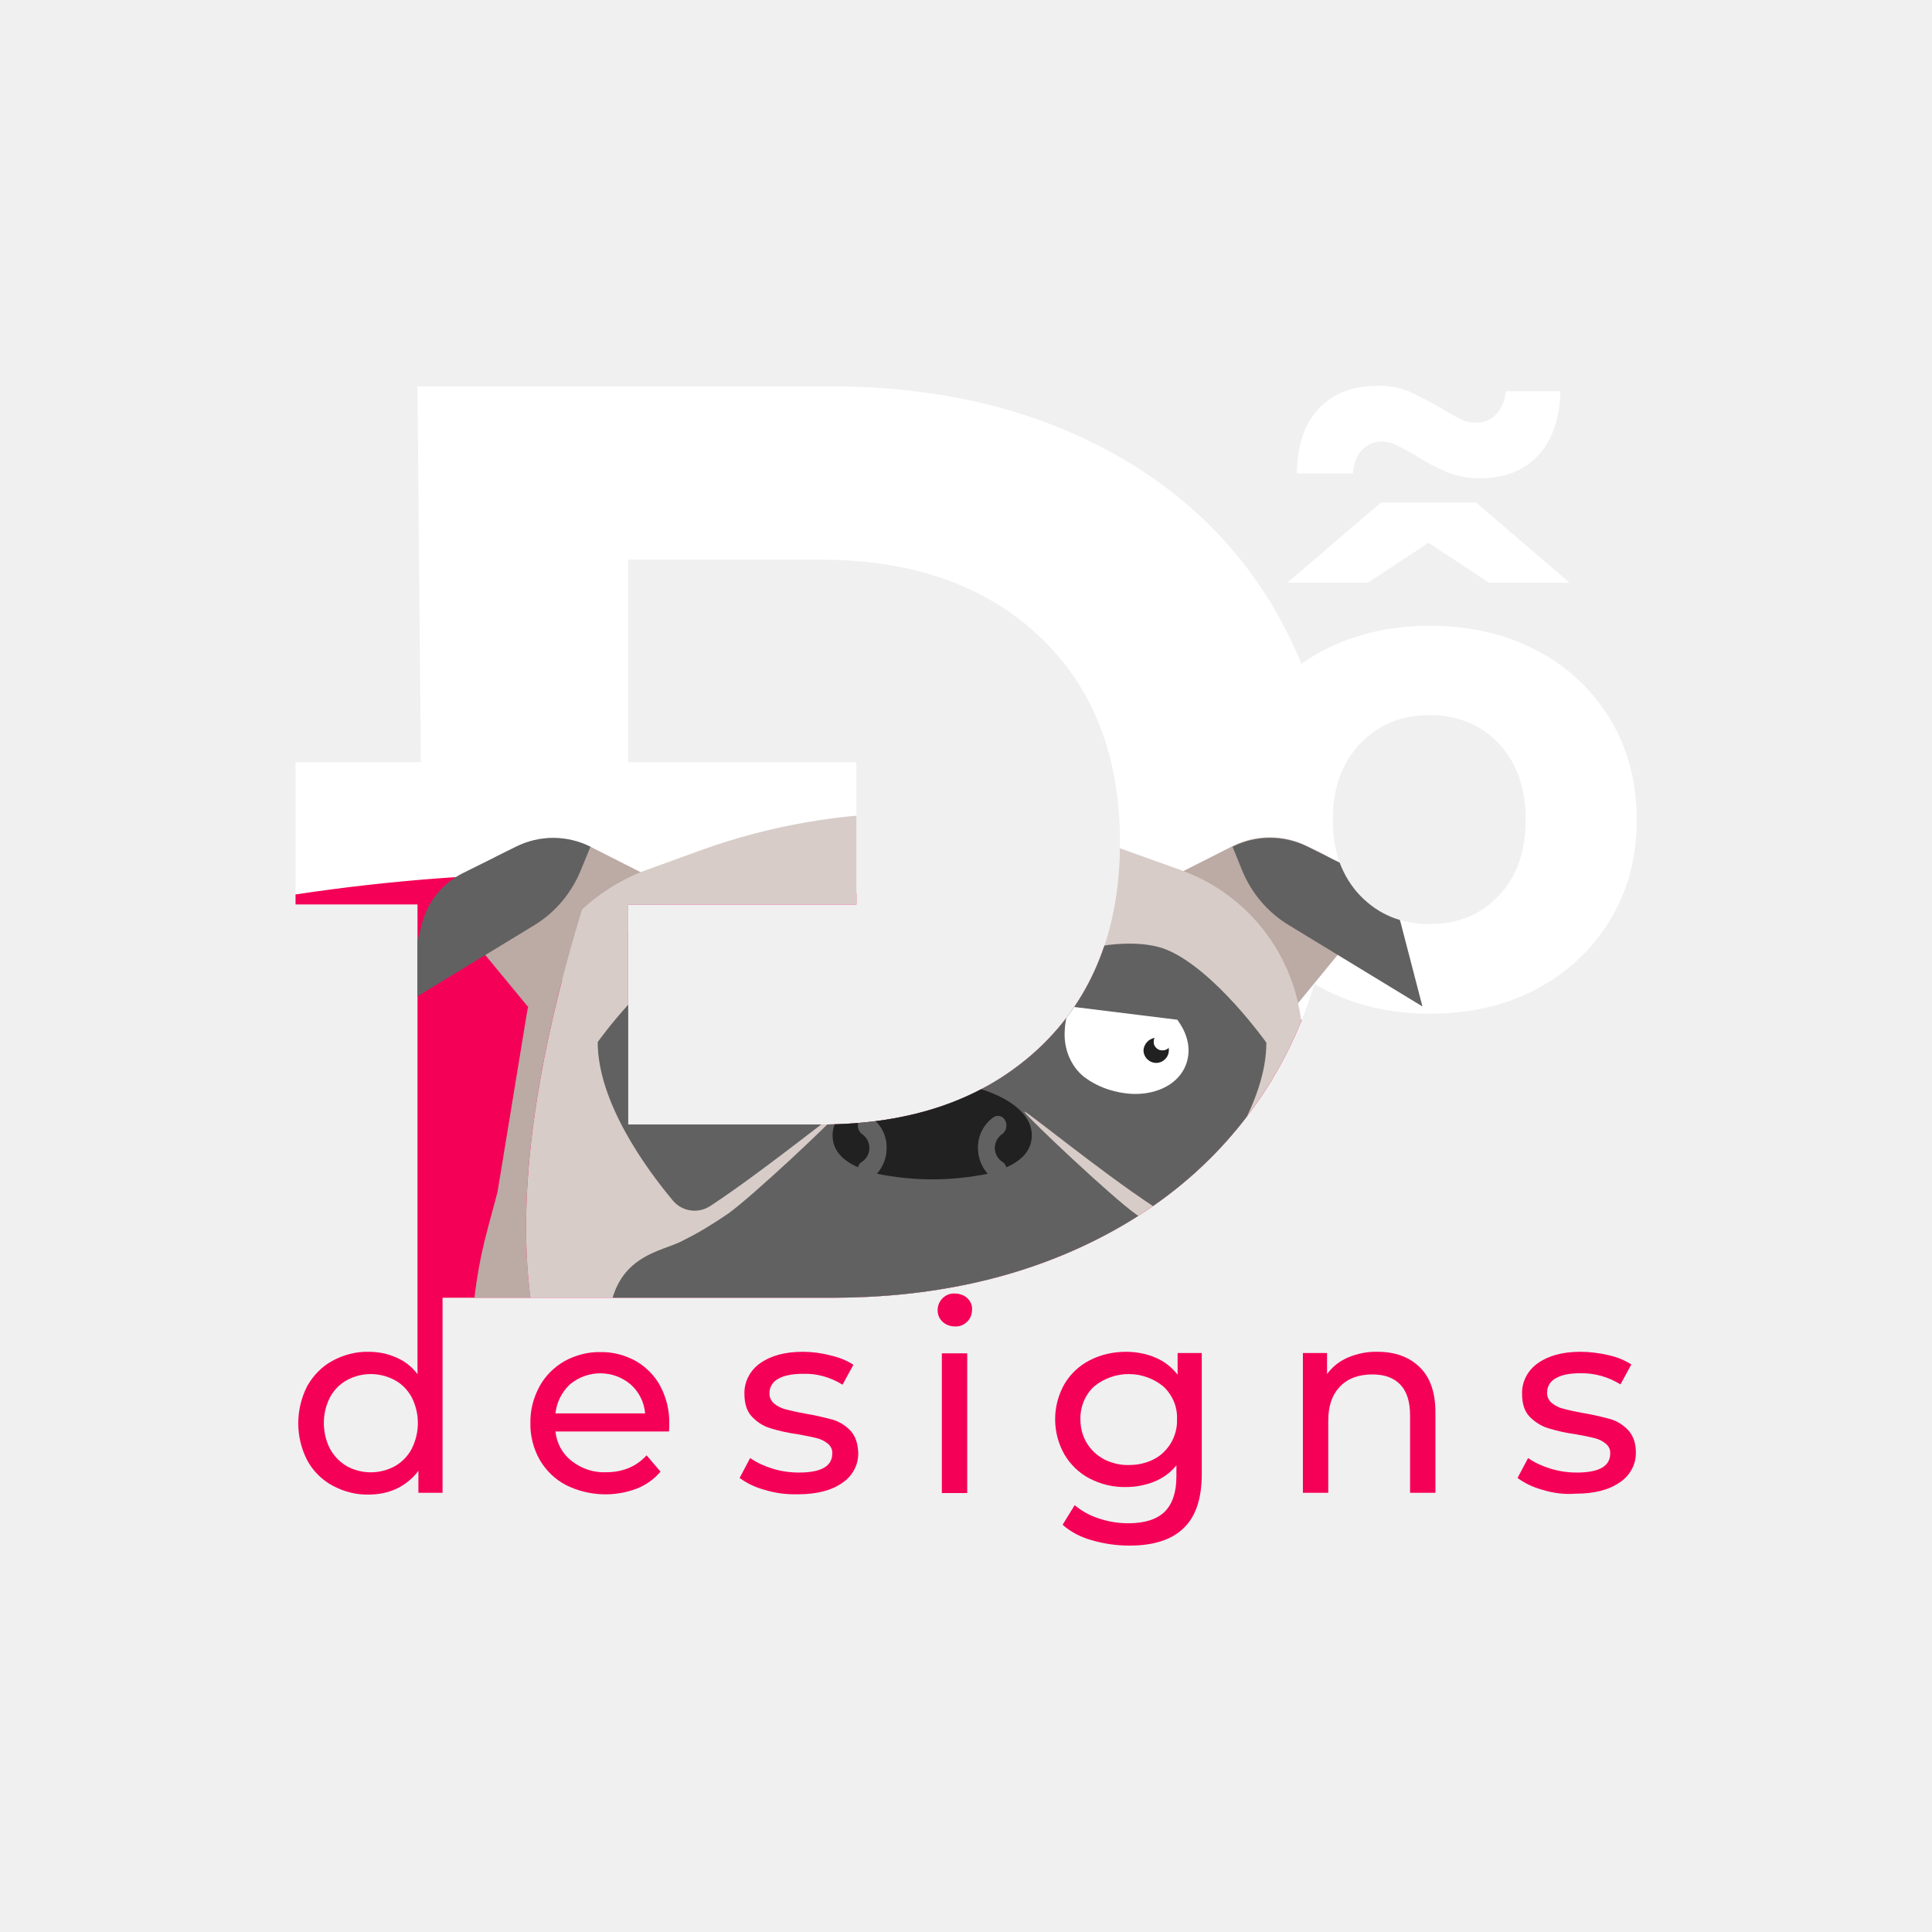
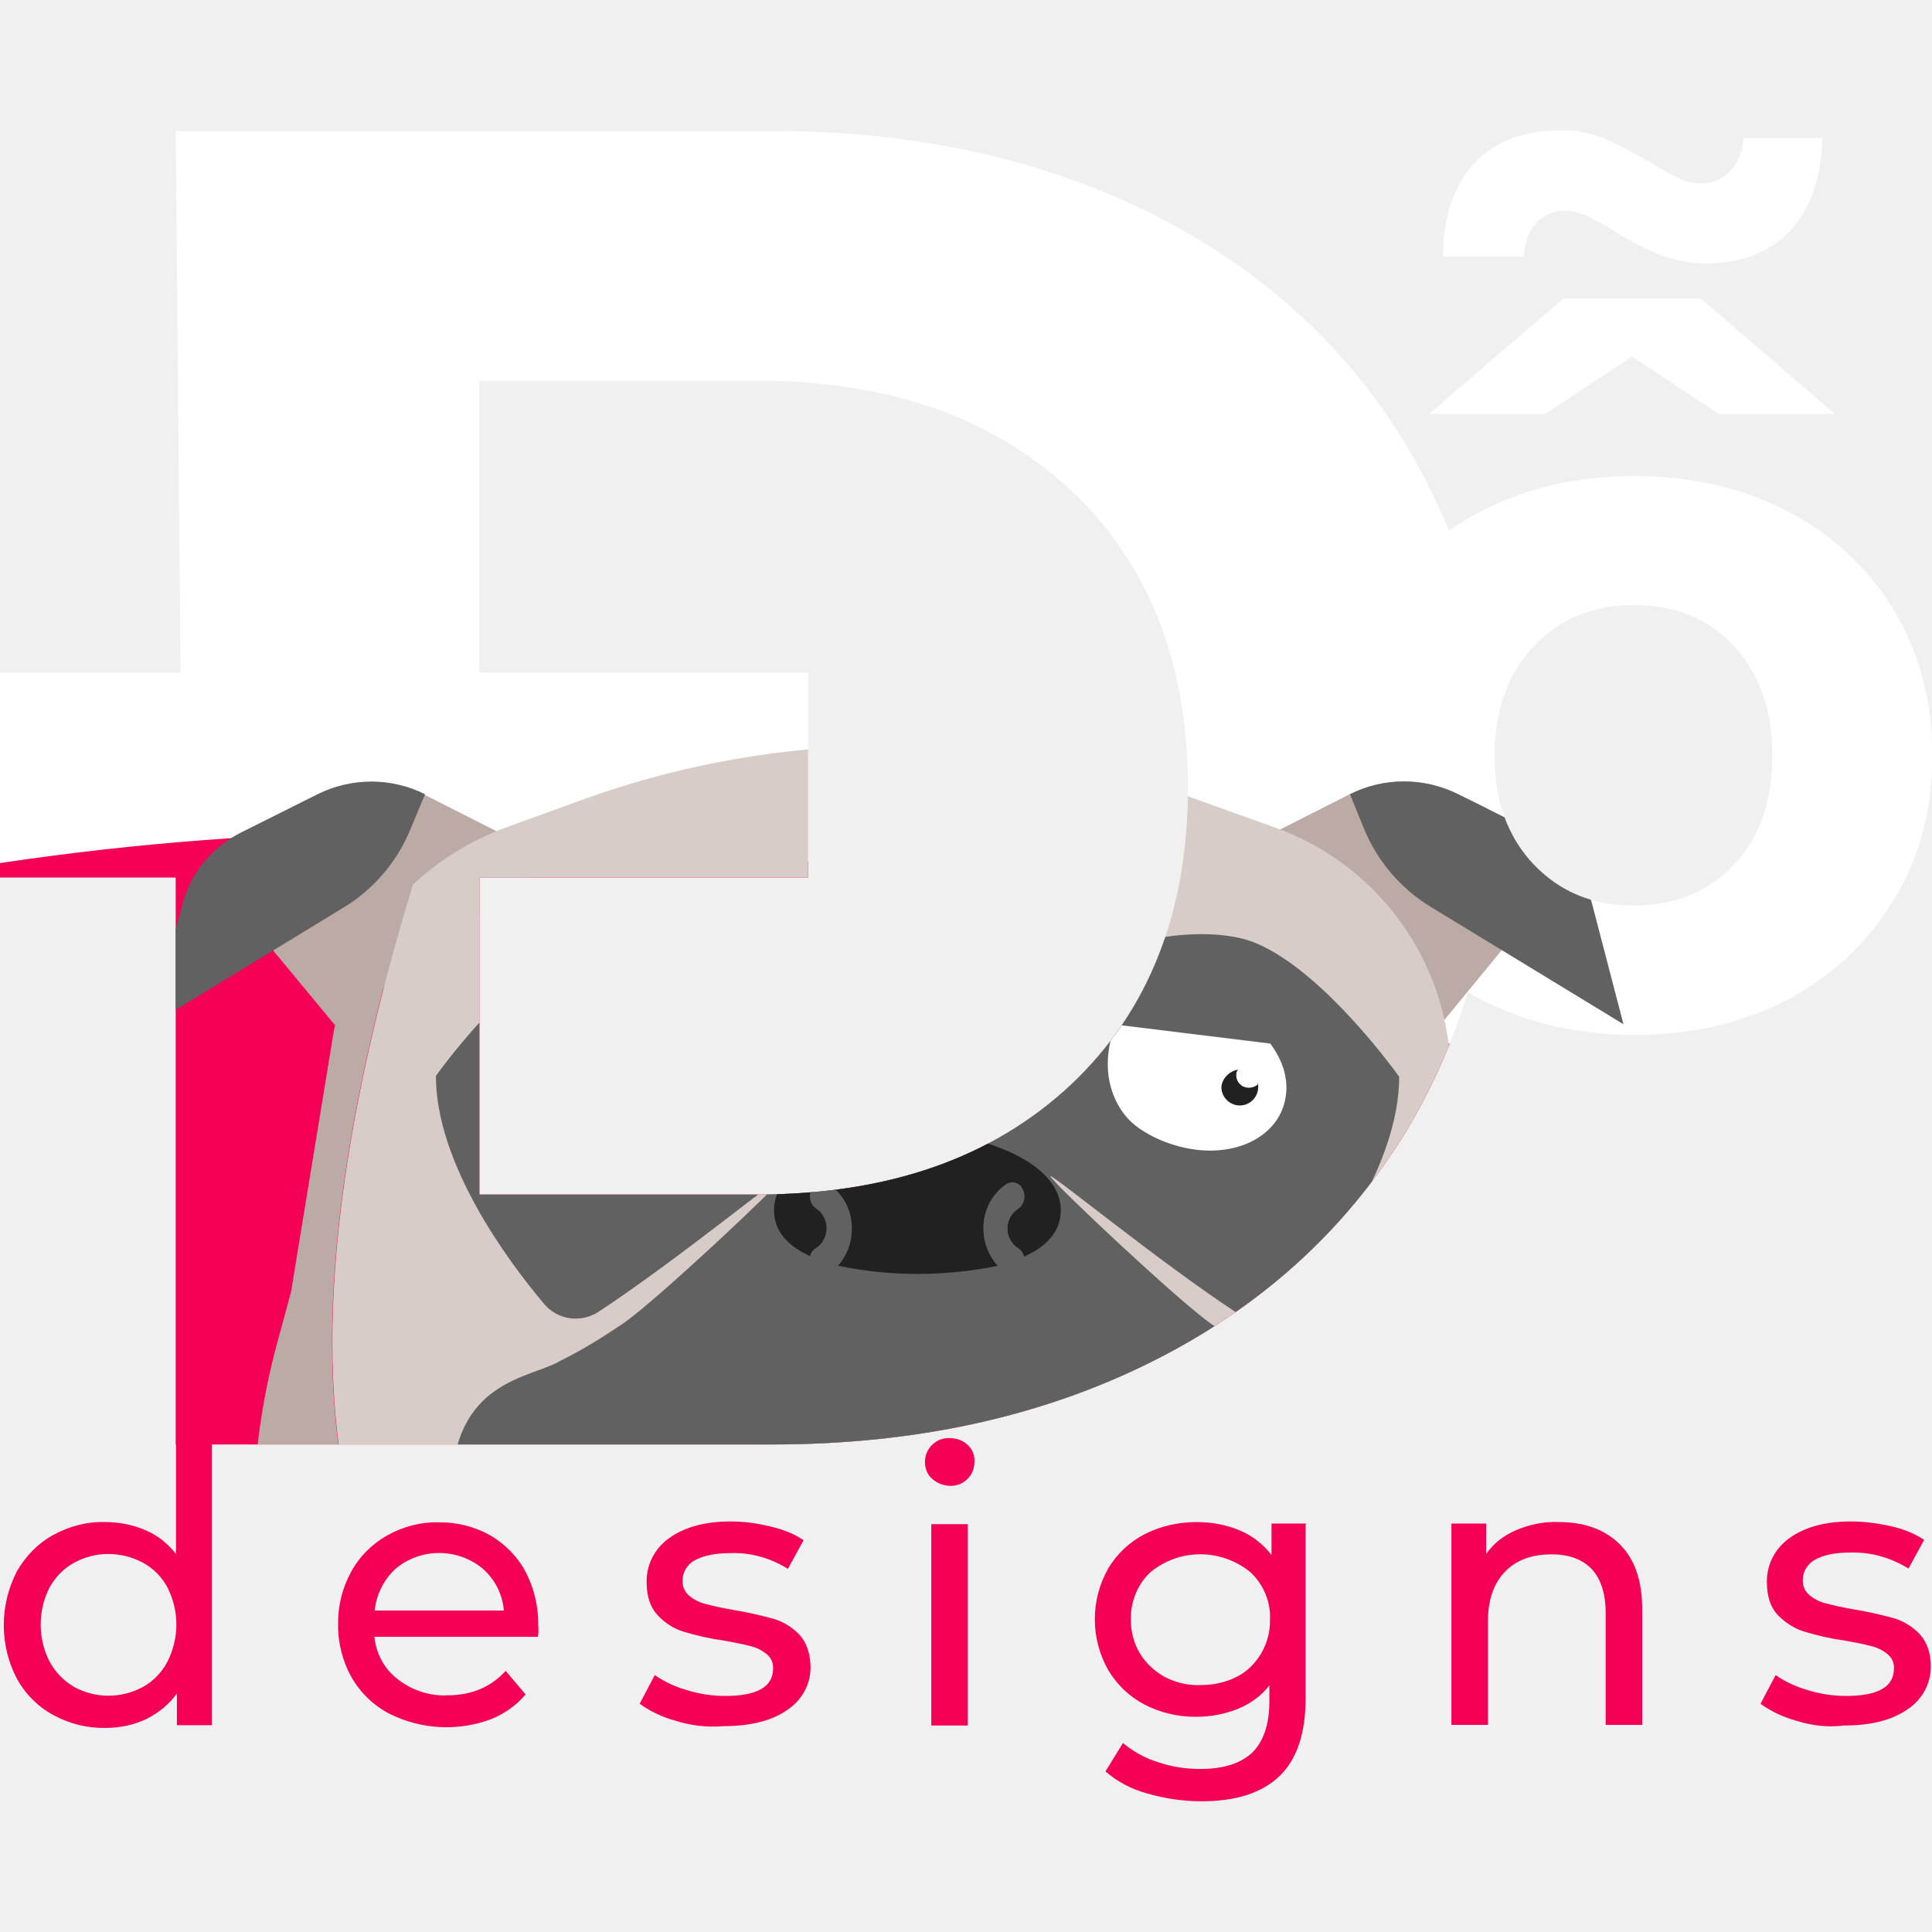
<svg xmlns="http://www.w3.org/2000/svg" xmlns:xlink="http://www.w3.org/1999/xlink" version="1.1" id="Layer_1" x="0px" y="0px" viewBox="0 0 640 640" style="enable-background:new 0 0 640 640;" xml:space="preserve">
  <style type="text/css">
- 	.st0{fill:none;}
- 	.st1{fill:#F50057;}
- 	.st2{clip-path:url(#SVGID_2_);}
- 	.st3{fill:#FFFFFF;}
- 	.st4{fill:#D7CCC8;}
- 	.st5{fill:#BCAAA4;}
- 	.st6{fill:#616161;}
- 	.st7{fill:#EEEEEE;}
- 	.st8{fill:#FAFAFA;}
- 	.st9{fill:#212121;}
- 	.st10{fill:none;stroke:#212121;stroke-width:3;stroke-linecap:round;stroke-linejoin:round;}
- 	.st11{fill:#304FFE;}
+ 	.st0{fill:#F50057;}
+ 	.st1{clip-path:url(#SVGID_2_);}
+ 	.st2{fill:#FFFFFF;}
+ 	.st3{fill:#D7CCC8;}
+ 	.st4{fill:#BCAAA4;}
+ 	.st5{fill:#616161;}
+ 	.st6{fill:#EEEEEE;}
+ 	.st7{fill:#FAFAFA;}
+ 	.st8{fill:#212121;}
+ 	.st9{fill:none;stroke:#212121;stroke-width:3;stroke-linecap:round;stroke-linejoin:round;}
+ 	.st10{fill:#304FFE;}
</style>
  <g>
    <g id="Layer_1-2">
-       <rect class="st0" width="640" height="640" />
      <g>
-         <path class="st1" d="M146.6,429.7v64.8h-8v-7.3c-1.8,2.5-4.3,4.5-7.1,5.9c-3,1.4-6.2,2-9.4,2c-4.2,0.1-8.3-1-12-3     c-3.5-1.9-6.4-4.8-8.3-8.3c-4-7.7-4-16.9,0-24.7c2-3.5,4.8-6.4,8.3-8.3c3.7-2,7.8-3.1,12-3c3.2,0,6.3,0.6,9.2,1.9     c2.8,1.2,5.2,3.1,7,5.5v-25.5H146.6z M130.8,485.7c2.4-1.4,4.3-3.3,5.6-5.8c2.7-5.4,2.7-11.6,0-17c-1.3-2.4-3.2-4.4-5.6-5.7     c-5-2.7-11-2.7-15.9,0c-2.4,1.3-4.3,3.3-5.6,5.7c-2.7,5.3-2.7,11.7,0,17c1.3,2.4,3.2,4.4,5.6,5.8     C119.8,488.4,125.8,488.4,130.8,485.7z" />
-         <path class="st1" d="M221.6,474.2H184c0.4,3.9,2.3,7.4,5.4,9.8c3.2,2.5,7.3,3.9,11.4,3.7c5.5,0,10-1.9,13.4-5.6l4.6,5.4     c-2.1,2.5-4.8,4.4-7.8,5.6c-7.6,2.9-16.1,2.5-23.4-1.1c-3.7-1.9-6.7-4.8-8.8-8.4c-2.1-3.7-3.2-8-3.1-12.2c-0.1-4.2,1-8.4,3-12.1     c1.9-3.5,4.8-6.4,8.3-8.4c3.6-2,7.8-3.1,11.9-3c4.1-0.1,8.2,1,11.8,3c3.4,2,6.3,4.9,8.1,8.4c2,3.8,3,8.1,2.9,12.4     C221.7,472.5,221.7,473.4,221.6,474.2z M188.8,458.6c-2.7,2.5-4.4,5.9-4.8,9.6h29.7c-0.3-3.7-2-7.1-4.8-9.6     C203.1,453.7,194.6,453.7,188.8,458.6L188.8,458.6z" />
-         <path class="st1" d="M253.2,493.5c-3-0.8-5.7-2.1-8.2-3.9l3.5-6.6c2.3,1.6,4.8,2.7,7.4,3.5c2.9,0.9,5.8,1.3,8.8,1.3     c7.3,0,11-2.1,11-6.3c0.1-1.3-0.5-2.5-1.5-3.3c-1.1-0.9-2.4-1.5-3.7-1.8c-1.5-0.4-3.6-0.8-6.3-1.3c-3.1-0.4-6.1-1.1-9.1-2     c-2.3-0.7-4.4-2.1-6-3.8c-1.7-1.8-2.5-4.3-2.5-7.6c-0.1-4,1.9-7.8,5.2-10.1c3.5-2.5,8.2-3.8,14.1-3.8c3.1,0,6.2,0.4,9.2,1.2     c2.7,0.6,5.3,1.6,7.6,3.1l-3.6,6.6c-4-2.5-8.6-3.8-13.3-3.6c-3.5,0-6.3,0.6-8.1,1.7c-1.7,0.9-2.8,2.7-2.8,4.6     c-0.1,1.4,0.5,2.7,1.6,3.6c1.1,0.9,2.5,1.6,3.9,1.9c1.5,0.4,3.7,0.9,6.5,1.4c3,0.5,6,1.2,9,2c2.3,0.7,4.3,2,5.9,3.7     c1.6,1.8,2.4,4.2,2.5,7.3c0.1,4-2,7.8-5.4,10c-3.6,2.5-8.5,3.7-14.6,3.7C260.4,495.1,256.7,494.6,253.2,493.5z" />
-         <path class="st1" d="M312.2,437.8c-1.1-1-1.6-2.4-1.6-3.8c0-1.5,0.6-2.9,1.6-3.9c1.1-1.1,2.5-1.7,4.1-1.6c1.5,0,3,0.5,4.1,1.5     s1.7,2.4,1.6,3.8c0,1.5-0.5,3-1.6,4c-1.1,1.1-2.5,1.7-4.1,1.6C314.7,439.4,313.2,438.8,312.2,437.8z M312,448.3h8.4v46.3H312     V448.3z" />
-         <path class="st1" d="M398.1,448.3v40c0,8.1-2,14.1-6,17.9c-4,3.9-10,5.8-18,5.8c-4.2,0-8.4-0.6-12.5-1.8c-3.6-1-6.9-2.7-9.6-5.1     l4-6.5c2.4,2,5.1,3.5,8,4.4c3.2,1.1,6.5,1.6,9.8,1.6c5.4,0,9.4-1.3,12-3.8c2.6-2.6,3.9-6.5,3.9-11.7v-3.7     c-1.9,2.4-4.4,4.2-7.3,5.4c-3,1.2-6.2,1.8-9.4,1.8c-4.2,0.1-8.3-0.9-12-2.8c-3.5-1.8-6.4-4.6-8.4-8c-4.1-7.2-4.1-16.1,0-23.3     c2-3.4,4.9-6.1,8.4-7.9c3.7-1.9,7.8-2.8,12-2.8c3.3,0,6.7,0.6,9.7,1.9c2.9,1.2,5.5,3.2,7.4,5.7v-7.2h8V448.3z M382.2,483.4     c2.4-1.2,4.3-3.1,5.7-5.4c1.4-2.4,2.1-5.1,2-7.8c0.2-4.1-1.5-8.1-4.5-10.9c-6.7-5.5-16.3-5.5-23,0c-3,2.8-4.6,6.8-4.5,10.9     c0,2.8,0.7,5.5,2.1,7.8s3.3,4.1,5.7,5.4c2.6,1.3,5.4,2,8.3,1.9C376.9,485.3,379.7,484.7,382.2,483.4z" />
-         <path class="st1" d="M470.3,452.9c3.5,3.4,5.2,8.4,5.2,15v26.6h-8.4v-25.7c0-4.5-1.1-7.9-3.2-10.1c-2.2-2.3-5.2-3.4-9.3-3.4     c-4.5,0-8.1,1.3-10.7,4s-3.9,6.4-3.9,11.4v23.8h-8.4v-46.3h8v7c1.7-2.4,4.1-4.3,6.9-5.5c3.1-1.3,6.4-2,9.8-1.9     C462.2,447.8,466.8,449.5,470.3,452.9z" />
-         <path class="st1" d="M510.9,493.5c-3-0.8-5.7-2.1-8.2-3.9l3.5-6.6c2.3,1.6,4.8,2.7,7.4,3.5c2.9,0.9,5.8,1.3,8.8,1.3     c7.3,0,11-2.1,11-6.3c0.1-1.3-0.5-2.5-1.5-3.3c-1.1-0.9-2.4-1.5-3.7-1.8c-1.5-0.4-3.6-0.8-6.3-1.3c-3.1-0.4-6.1-1.1-9.1-2     c-2.3-0.7-4.4-2.1-6.1-3.8c-1.7-1.8-2.5-4.3-2.5-7.6c-0.1-4,1.9-7.8,5.2-10.1c3.5-2.5,8.2-3.8,14.1-3.8c3.1,0,6.2,0.4,9.3,1.1     c2.7,0.6,5.3,1.6,7.6,3.1l-3.6,6.6c-4-2.5-8.6-3.8-13.4-3.7c-3.6,0-6.3,0.6-8.1,1.7c-1.7,0.9-2.8,2.7-2.8,4.6     c-0.1,1.4,0.5,2.7,1.6,3.6s2.5,1.6,3.9,1.9c1.5,0.4,3.7,0.9,6.5,1.4c3,0.5,6,1.2,9,2c2.3,0.7,4.3,2,5.9,3.7     c1.6,1.8,2.5,4.2,2.5,7.3c0.1,4-2,7.8-5.4,10c-3.6,2.5-8.5,3.7-14.6,3.7C518.1,495.1,514.4,494.6,510.9,493.5z" />
+         <path class="st0" d="M70.2,478.1v93.4H58.6v-10.5c-2.6,3.6-6.2,6.5-10.2,8.5c-4.3,2-8.9,2.9-13.5,2.9c-6.1,0.1-12-1.4-17.3-4.3     c-5-2.7-9.2-6.9-12-12c-5.8-11.1-5.8-24.3,0-35.6c2.9-5,6.9-9.2,12-12c5.3-2.9,11.2-4.5,17.3-4.3c4.6,0,9.1,0.9,13.3,2.7     c4,1.7,7.5,4.5,10.1,7.9v-36.7H70.2z M47.4,558.8c3.5-2,6.2-4.8,8.1-8.4c3.9-7.8,3.9-16.7,0-24.5c-1.9-3.5-4.6-6.3-8.1-8.2     c-7.2-3.9-15.8-3.9-22.9,0c-3.5,1.9-6.2,4.8-8.1,8.2c-3.9,7.6-3.9,16.9,0,24.5c1.9,3.5,4.6,6.3,8.1,8.4     C31.6,562.7,40.2,562.7,47.4,558.8z" />
+         <path class="st0" d="M178.2,542.2H124c0.6,5.6,3.3,10.7,7.8,14.1c4.6,3.6,10.5,5.6,16.4,5.3c7.9,0,14.4-2.7,19.3-8.1l6.6,7.8     c-3,3.6-6.9,6.3-11.2,8.1c-10.9,4.2-23.2,3.6-33.7-1.6c-5.3-2.7-9.7-6.9-12.7-12.1c-3-5.3-4.6-11.5-4.5-17.6     c-0.1-6.1,1.4-12.1,4.3-17.4c2.7-5,6.9-9.2,12-12.1c5.2-2.9,11.2-4.5,17.1-4.3c5.9-0.1,11.8,1.4,17,4.3     c4.9,2.9,9.1,7.1,11.7,12.1c2.9,5.5,4.3,11.7,4.2,17.9C178.4,539.8,178.4,541,178.2,542.2z M131,519.7c-3.9,3.6-6.3,8.5-6.9,13.8     h42.8c-0.4-5.3-2.9-10.2-6.9-13.8C151.6,512.7,139.3,512.7,131,519.7L131,519.7z" />
+         <path class="st0" d="M223.7,570c-4.3-1.2-8.2-3-11.8-5.6l5-9.5c3.3,2.3,6.9,3.9,10.7,5c4.2,1.3,8.4,1.9,12.7,1.9     c10.5,0,15.8-3,15.8-9.1c0.1-1.9-0.7-3.6-2.2-4.8c-1.6-1.3-3.5-2.2-5.3-2.6c-2.2-0.6-5.2-1.2-9.1-1.9c-4.5-0.6-8.8-1.6-13.1-2.9     c-3.3-1-6.3-3-8.6-5.5c-2.4-2.6-3.6-6.2-3.6-10.9c-0.1-5.8,2.7-11.2,7.5-14.6c5-3.6,11.8-5.5,20.3-5.5c4.5,0,8.9,0.6,13.3,1.7     c3.9,0.9,7.6,2.3,10.9,4.5l-5.2,9.5c-5.8-3.6-12.4-5.5-19.2-5.2c-5,0-9.1,0.9-11.7,2.4c-2.4,1.3-4,3.9-4,6.6     c-0.1,2,0.7,3.9,2.3,5.2c1.6,1.3,3.6,2.3,5.6,2.7c2.2,0.6,5.3,1.3,9.4,2c4.3,0.7,8.6,1.7,13,2.9c3.3,1,6.2,2.9,8.5,5.3     c2.3,2.6,3.5,6.1,3.6,10.5c0.1,5.8-2.9,11.2-7.8,14.4c-5.2,3.6-12.2,5.3-21,5.3C234.1,572.3,228.8,571.6,223.7,570z" />
+         <path class="st0" d="M308.7,489.8c-1.6-1.4-2.3-3.5-2.3-5.5c0-2.2,0.9-4.2,2.3-5.6c1.6-1.6,3.6-2.4,5.9-2.3     c2.2,0,4.3,0.7,5.9,2.2c1.6,1.4,2.4,3.5,2.3,5.5c0,2.2-0.7,4.3-2.3,5.8c-1.6,1.6-3.6,2.4-5.9,2.3     C312.3,492.1,310.2,491.2,308.7,489.8z M308.5,504.9h12.1v66.7h-12.1V504.9z" />
+         <path class="st0" d="M432.5,504.9v57.6c0,11.7-2.9,20.3-8.6,25.8c-5.8,5.6-14.4,8.4-25.9,8.4c-6.1,0-12.1-0.9-18-2.6     c-5.2-1.4-9.9-3.9-13.8-7.3l5.8-9.4c3.5,2.9,7.3,5,11.5,6.3c4.6,1.6,9.4,2.3,14.1,2.3c7.8,0,13.5-1.9,17.3-5.5     c3.7-3.7,5.6-9.4,5.6-16.9v-5.3c-2.7,3.5-6.3,6.1-10.5,7.8c-4.3,1.7-8.9,2.6-13.5,2.6c-6.1,0.1-12-1.3-17.3-4     c-5-2.6-9.2-6.6-12.1-11.5c-5.9-10.4-5.9-23.2,0-33.6c2.9-4.9,7.1-8.8,12.1-11.4c5.3-2.7,11.2-4,17.3-4c4.8,0,9.7,0.9,14,2.7     c4.2,1.7,7.9,4.6,10.7,8.2v-10.4h11.5V504.9z M409.6,555.5c3.5-1.7,6.2-4.5,8.2-7.8c2-3.5,3-7.3,2.9-11.2     c0.3-5.9-2.2-11.7-6.5-15.7c-9.7-7.9-23.5-7.9-33.1,0c-4.3,4-6.6,9.8-6.5,15.7c0,4,1,7.9,3,11.2c2,3.3,4.8,5.9,8.2,7.8     c3.7,1.9,7.8,2.9,12,2.7C402,558.2,406,557.3,409.6,555.5z" />
+         <path class="st0" d="M536.5,511.5c5,4.9,7.5,12.1,7.5,21.6v38.3h-12.1v-37c0-6.5-1.6-11.4-4.6-14.6c-3.2-3.3-7.5-4.9-13.4-4.9     c-6.5,0-11.7,1.9-15.4,5.8c-3.7,3.9-5.6,9.2-5.6,16.4v34.3h-12.1v-66.7h11.5v10.1c2.4-3.5,5.9-6.2,9.9-7.9     c4.5-1.9,9.2-2.9,14.1-2.7C524.8,504.2,531.5,506.6,536.5,511.5z" />
+         <path class="st0" d="M595,570c-4.3-1.2-8.2-3-11.8-5.6l5-9.5c3.3,2.3,6.9,3.9,10.7,5c4.2,1.3,8.4,1.9,12.7,1.9     c10.5,0,15.8-3,15.8-9.1c0.1-1.9-0.7-3.6-2.2-4.8c-1.6-1.3-3.5-2.2-5.3-2.6c-2.2-0.6-5.2-1.2-9.1-1.9c-4.5-0.6-8.8-1.6-13.1-2.9     c-3.3-1-6.3-3-8.8-5.5c-2.4-2.6-3.6-6.2-3.6-10.9c-0.1-5.8,2.7-11.2,7.5-14.6c5-3.6,11.8-5.5,20.3-5.5c4.5,0,8.9,0.6,13.4,1.6     c3.9,0.9,7.6,2.3,10.9,4.5l-5.2,9.5c-5.8-3.6-12.4-5.5-19.3-5.3c-5.2,0-9.1,0.9-11.7,2.4c-2.4,1.3-4,3.9-4,6.6     c-0.1,2,0.7,3.9,2.3,5.2c1.6,1.3,3.6,2.3,5.6,2.7c2.2,0.6,5.3,1.3,9.4,2c4.3,0.7,8.6,1.7,13,2.9c3.3,1,6.2,2.9,8.5,5.3     c2.3,2.6,3.6,6.1,3.6,10.5c0.1,5.8-2.9,11.2-7.8,14.4c-5.2,3.6-12.2,5.3-21,5.3C605.4,572.3,600,571.6,595,570z" />
      </g>
      <g>
        <g>
-           <defs>
-             <path id="SVGID_1_" d="M453.2,193h-26.7l30.9-26.5H489l30.9,26.5h-26.7l-20-13.2L453.2,193z M451.1,149.1       c1.9-1.9,4.5-3,7.2-2.8c1.7,0.1,3.3,0.6,4.8,1.4c1.8,0.9,3.6,1.9,5.5,3c3.4,2.2,7,4.1,10.7,5.7c3.6,1.4,7.3,2.1,11.1,2       c8.2,0,14.6-2.6,19.3-7.7c4.6-5.1,7-12.1,7.2-21.1h-18.1c-0.2,2.8-1.2,5.4-3,7.5c-1.8,2-4.5,3.1-7.2,2.9       c-1.7,0-3.3-0.4-4.8-1.2c-2.1-1-4.2-2.2-6.2-3.5c-3.5-2-7.1-3.9-10.8-5.6c-3.3-1.3-6.8-2-10.3-1.9c-8.4,0-14.9,2.5-19.6,7.5       s-7.2,12.2-7.3,21.5h18.6C448.4,153.6,449.4,151,451.1,149.1z M542.2,271.5c0,12.4-2.9,23.5-8.8,33.2       c-5.8,9.7-14.3,17.6-24.3,22.9c-10.4,5.5-22.1,8.2-35.3,8.2s-24.9-2.7-35.4-8.2c-1-0.5-2-1.1-3-1.7       c-3.4,11.4-8.2,22.2-14.4,32.4c-14,22.7-33.5,40.3-58.7,52.8s-54.1,18.8-86.9,18.8H138.3V299.6H97.9v-47.1h41.5L138.3,128       h137.1c32.8,0,61.7,6.3,86.9,18.8c25.1,12.5,44.7,30.1,58.6,52.8c3.9,6.5,7.3,13.2,10.2,20.3c2.3-1.6,4.7-3.1,7.2-4.4       c10.4-5.5,22.3-8.2,35.4-8.2c13.2,0,24.9,2.7,35.4,8.2c10.1,5.2,18.5,13.1,24.4,22.9C539.2,248,542.2,259.1,542.2,271.5       L542.2,271.5z M371,278.9c0-28.7-9-51.5-26.9-68.3c-18-16.8-42-25.2-72.2-25.2h-63.8v67.1h75.6v47.1h-75.6v72.9h63.8       c30.2,0,54.2-8.4,72.2-25.2C362.1,330.4,371,307.6,371,278.9z M505.4,271.5c0-10.5-3-18.9-8.9-25.2c-6-6.3-13.6-9.4-22.9-9.4       s-17,3.1-23,9.4c-6,6.3-9.1,14.7-9.1,25.2s3,18.9,9.1,25.2s13.7,9.4,23,9.4s16.9-3.1,22.9-9.4S505.4,282,505.4,271.5       L505.4,271.5z" />
-           </defs>
-           <clipPath id="SVGID_2_">
-             <use xlink:href="#SVGID_1_" style="overflow:visible;" />
-           </clipPath>
-           <g class="st2">
-             <path class="st3" d="M542.2,404.1v-367H97.8v259.2c31.2-4.7,62.7-7.1,94.3-7.1C328.8,289.2,452.5,333.1,542.2,404.1z" />
-             <path class="st1" d="M542.2,489.5v-85.4c-89.6-71-213.4-114.9-350-114.9c-31.6,0-63.1,2.4-94.3,7.1v193.2H542.2z" />
-             <path class="st4" d="M184.9,604.8h300.6c1-10.2,0.5-20.5-1.4-30.6l0,0c-5.1-26.8-20.9-50.3-43.7-65.2h-248       C180.5,550.8,172.1,570.5,184.9,604.8z" />
-             <path class="st5" d="M192.4,509h-27.7c-22.8,14.9-38.6,38.4-43.7,65.2l0,0c-1.9,10.1-2.3,20.4-1.4,30.6h65.1       C172.1,570.5,180.5,550.8,192.4,509z" />
-             <path class="st5" d="M174.8,333.4l-16-19.4c-7.1-8.6-5.8-21.3,2.8-28.3c1.2-1,2.6-1.9,4-2.6l5.3-2.6c7.8-3.9,16.9-3.9,24.7,0       l29.6,15L174.8,333.4z" />
-             <path class="st6" d="M195.6,280.5c-7.8-3.9-16.9-3.9-24.7,0l-17.5,8.7c-6.7,3.3-11.7,9.4-13.6,16.6l-7.2,27.7l44.2-26.9       c7-4.2,12.4-10.6,15.5-18.1L195.6,280.5z" />
-             <path class="st5" d="M429.1,333.4l16-19.5c7.1-8.6,5.8-21.3-2.8-28.4c-1.2-1-2.6-1.9-4-2.6l-5.3-2.6c-7.8-3.9-16.9-3.9-24.7,0       l-29.6,15L429.1,333.4z" />
-             <path class="st6" d="M408.3,280.5c7.8-3.9,16.9-3.9,24.7-0.1l17.5,8.7c6.7,3.3,11.6,9.4,13.5,16.6l7.2,27.7L427,306.5       c-7-4.2-12.4-10.6-15.5-18.1L408.3,280.5z" />
-             <path class="st5" d="M216.4,501.1c-58.5-37.8-45.6-128-23.6-199.9c-9.6,9-16,21-18.2,34l-9.8,59.7l-3.3,12.3       c-6,22.3-7,45.6-2.8,68.2l6.1,33.6l42.8,11.8c62.2,17.2,127.8,17.2,190,0l4.3-1.2C353.9,529.1,272.5,537.3,216.4,501.1z" />
-             <path class="st4" d="M446.5,475.4c4.1-22.7,3.2-46-2.8-68.2l-3.3-12.3l-9.8-59.6c-3.7-21.8-19-39.9-39.8-47.2l-18.4-6.6       c-45.2-16.2-94.6-16.2-139.8,0l-18.2,6.6c-8,2.9-15.4,7.4-21.6,13.2c-22,71.9-34.9,162.1,23.6,199.9       c56.1,36.2,137.5,28.1,185.6,18.6l38.5-10.7L446.5,475.4z" />
-             <path class="st7" d="M285.6,589.9c-19.2-15.9-41.2-36.7-51.6-62.8c-8.9-1.7-17.7-3.8-26.5-6.2L164.8,509l-1.8,1.2l17.3,22.8       c22.2,29.2,50.7,53.1,83.2,70.1l3.3,1.8h35.8C296.9,599.6,291.1,594.4,285.6,589.9z" />
-             <path class="st8" d="M285.6,589.9c5.5,4.5,11.3,9.7,17,14.9h85.3c20.2-22.4,36.1-48.4,46.8-76.6l7-18.4l-1.3-0.8l-42.8,11.8       c-53.3,14.7-109.3,16.8-163.6,6.2C244.4,553.2,266.4,574,285.6,589.9z" />
-             <path class="st6" d="M391,411c-5.1-2.6-10-5.5-14.6-8.7c-7.6-5.3-35.2-31.3-37-33.9c-1.4-2.1,24.4,19.2,42.8,31.3       c4,2.6,9.3,1.8,12.4-1.8c8.7-10.5,24.9-32.5,24.9-52.5c0,0-17-24-32.8-30.7s-53.6,3.1-50.7,21.3c0.2,0.5-54.8,0.5-54.6,0       c2.9-18.2-34.9-28-50.7-21.3S198,345.2,198,345.2c0,20,16.2,42.1,24.9,52.5c3.1,3.7,8.4,4.4,12.4,1.8       c18.4-12.1,44.2-33.3,42.8-31.3c-1.8,2.7-29.4,28.6-37,33.9c-4.7,3.2-9.5,6.2-14.6,8.7l0,0c-6.9,4.1-25,4.4-25,30.2       c0,35.3,43.1,41.8,58.9,41.1s36.2-14.9,48.3-15.3c12,0.5,32.4,14.7,48.3,15.3s59-5.8,59-41.1C416,415.4,397.9,415.1,391,411z" />
-             <path class="st8" d="M264.4,335.7l-35.6,4c-2.9,3.5-4.3,7.6-3.5,11.6c1.7,8.5,12.7,13,24.6,10.1c3.2-0.8,6.2-2,9-3.8       c4.9-3.2,7.6-8.8,7.2-14.6C266,340.6,265.4,338.1,264.4,335.7z" />
-             <path class="st9" d="M236.1,343.8c0.1,0.1,0.1,0.2,0.2,0.3c0.6,1.4-0.1,3.1-1.5,3.7c-1.1,0.5-2.4,0.1-3.2-0.8       c-0.1,0.3-0.1,0.7-0.1,1c0,2.3,1.9,4.2,4.2,4.2s4.2-1.9,4.2-4.2C239.9,345.9,238.2,344.1,236.1,343.8L236.1,343.8z" />
-             <path class="st8" d="M234.8,347.7c1.4-0.6,2.1-2.2,1.5-3.6c-0.1-0.1-0.1-0.2-0.2-0.3c-0.2,0-0.3,0-0.5,0c-2,0-3.6,1.4-4.1,3.3       C232.4,347.9,233.7,348.2,234.8,347.7z" />
-             <path class="st10" d="M393.3,453.1c-7.6,0.7-14.3-5.8-29.1-11.1c-35.8-13-75-13-110.8,0c-14.8,5.3-21.5,11.8-29.1,11.1" />
-             <path class="st3" d="M354.4,333.4l35.6,4.4c2.9,3.9,4.3,8.3,3.5,12.6c-1.7,9.3-12.7,14.2-24.6,11c-3.2-0.8-6.3-2.2-9-4.1       c-4.7-3.2-7.6-9.3-7.2-15.8C352.8,338.7,353.4,336,354.4,333.4z" />
-             <path class="st9" d="M382.6,343.8c-0.1,0.1-0.1,0.2-0.2,0.3c-0.6,1.4,0.2,3.1,1.6,3.6c1.1,0.4,2.3,0.1,3.1-0.8       c0.1,0.3,0.1,0.7,0.1,1c0,2.3-1.9,4.2-4.2,4.2c-2.3,0-4.2-1.9-4.2-4.2C378.9,345.9,380.5,344.1,382.6,343.8L382.6,343.8z" />
-             <path class="st3" d="M383.9,347.7c-1.4-0.6-2.1-2.2-1.5-3.6c0.1-0.1,0.1-0.2,0.2-0.3c0.2,0,0.3,0,0.5,0c1.9,0,3.6,1.4,4.1,3.3       C386.4,347.9,385.1,348.2,383.9,347.7z" />
-             <path class="st9" d="M341.8,376.1c0-11.6-19.8-17.9-33-17.9s-33,6.3-33,17.9c0,5,3.4,8.4,8.5,10.6c0.2-0.8,0.7-1.4,1.3-1.8       c1.5-1,2.5-2.8,2.5-4.6c0-1.8-0.9-3.5-2.4-4.6c-1.4-1-1.8-2.9-1-4.4c0.5-1.3,2.1-2,3.4-1.4c0.1,0.1,0.3,0.1,0.4,0.2       c3.3,2.3,5.3,6.1,5.2,10.2c0,3.1-1.1,6.1-3.2,8.5c12.1,2.5,24.6,2.5,36.8,0c-2.1-2.3-3.3-5.3-3.3-8.5c-0.1-4,1.9-7.9,5.2-10.2       c1.2-0.8,2.8-0.4,3.6,0.8c0.1,0.1,0.2,0.3,0.2,0.4c0.8,1.5,0.3,3.4-1.1,4.4c-1.5,1-2.4,2.7-2.4,4.6c0,1.8,0.9,3.6,2.5,4.6       c0.7,0.4,1.1,1.1,1.3,1.8C338.4,384.5,341.8,381.1,341.8,376.1z" />
-             <path class="st6" d="M293.6,380.3c0.1-4-1.9-7.9-5.2-10.2c-1.2-0.8-2.8-0.4-3.6,0.8c-0.1,0.1-0.2,0.3-0.2,0.4       c-0.8,1.5-0.4,3.4,1,4.4c1.5,1,2.4,2.7,2.4,4.6c0,1.8-0.9,3.6-2.5,4.6c-0.7,0.4-1.1,1.1-1.3,1.8c2,0.8,4,1.5,6.1,2       C292.5,386.4,293.7,383.4,293.6,380.3z" />
-             <path class="st6" d="M332,384.9c-1.5-1-2.5-2.8-2.5-4.6c0-1.8,0.9-3.5,2.4-4.6c1.4-1,1.8-2.9,1.1-4.4c-0.5-1.3-2.1-2-3.4-1.4       c-0.1,0.1-0.3,0.1-0.4,0.2c-3.3,2.3-5.3,6.1-5.2,10.2c0,3.1,1.1,6.1,3.2,8.5c2.1-0.5,4.2-1.2,6.1-2       C333.2,386,332.7,385.3,332,384.9z" />
-             <path class="st11" d="M337.8,502.9c-0.5-0.5-0.8-1.2-0.8-1.9c-0.1-0.7,0.2-1.4,0.7-1.9c1-1,2.7-1.1,3.7-0.1       c0.5,0.5,0.8,1.2,0.8,1.9c0,0.7-0.2,1.4-0.7,2C340.5,503.9,338.9,503.9,337.8,502.9L337.8,502.9L337.8,502.9z" />
-             <path class="st11" d="M348.1,502.4c-1.2-0.6-2.3-1.5-3-2.6c-1.5-2.4-1.5-5.4-0.2-7.9c0.7-1.2,1.6-2.1,2.8-2.8       c1.3-0.7,2.7-1.1,4.1-1.1c1.4-0.1,2.8,0.2,4,0.9c1.1,0.6,2,1.6,2.6,2.7l-3.2,1.9c-0.6-1.2-1.9-2-3.3-1.9c-1,0-2,0.4-2.7,1.2       c-1.4,1.8-1.3,4.3,0.2,6c0.7,0.7,1.7,1.1,2.8,1c1.4,0,2.7-0.9,3.2-2.1l3.3,1.7c-0.5,1.2-1.3,2.2-2.4,2.8       c-1.2,0.7-2.6,1.1-4,1.1C350.8,503.3,349.4,503,348.1,502.4z" />
-             <path class="st11" d="M375.5,481.9l0.6,20.4l-4,0.1v-1.7c-1.1,1.4-2.8,2.1-4.5,2.1c-1.3,0.1-2.6-0.2-3.7-0.8       c-1.1-0.6-2.1-1.5-2.7-2.6c-1.3-2.5-1.4-5.4-0.2-8c0.6-1.1,1.4-2.1,2.5-2.8c1.1-0.7,2.4-1,3.7-1c1.6-0.1,3.3,0.5,4.4,1.6       l-0.2-7.2L375.5,481.9z M370.8,498c0.7-0.8,1.1-1.9,1-3c0-1.1-0.4-2.2-1.1-3c-1.5-1.4-3.9-1.4-5.3,0.1l0,0       c-1.4,1.8-1.3,4.3,0.2,6C367,499.6,369.4,499.5,370.8,498C370.9,498,370.9,498,370.8,498L370.8,498z" />
+           <g>
+             <defs>
+               <path id="SVGID_1_" d="M511.9,137.1h-38.5l44.5-38.2h45.5l44.5,38.2h-38.5l-28.8-19L511.9,137.1z M508.9,73.8        c2.7-2.7,6.5-4.3,10.4-4c2.4,0.1,4.8,0.9,6.9,2c2.6,1.3,5.2,2.7,7.9,4.3c4.9,3.2,10.1,5.9,15.4,8.2c5.2,2,10.5,3,16,2.9        c11.8,0,21-3.7,27.8-11.1c6.6-7.3,10.1-17.4,10.4-30.4h-26.1c-0.3,4-1.7,7.8-4.3,10.8c-2.6,2.9-6.5,4.5-10.4,4.2        c-2.4,0-4.8-0.6-6.9-1.7c-3-1.4-6.1-3.2-8.9-5c-5-2.9-10.2-5.6-15.6-8.1c-4.8-1.9-9.8-2.9-14.8-2.7        c-12.1,0-21.5,3.6-28.2,10.8c-6.8,7.2-10.4,17.6-10.5,31h26.8C505,80.3,506.4,76.6,508.9,73.8z M640.1,250.2        c0,17.9-4.2,33.9-12.7,47.8c-8.4,14-20.6,25.4-35,33c-15,7.9-31.8,11.8-50.9,11.8c-19,0-35.9-3.9-51-11.8        c-1.4-0.7-2.9-1.6-4.3-2.4c-4.9,16.4-11.8,32-20.7,46.7c-20.2,32.7-48.3,58.1-84.6,76.1s-77.9,27.1-125.2,27.1H58.2V290.7H0        v-67.9h59.8L58.2,43.4h197.5c47.3,0,88.9,9.1,125.2,27.1c36.2,18,64.4,43.4,84.4,76.1c5.6,9.4,10.5,19,14.7,29.2        c3.3-2.3,6.8-4.5,10.4-6.3c15-7.9,32.1-11.8,51-11.8c19,0,35.9,3.9,51,11.8c14.6,7.5,26.7,18.9,35.2,33        C635.8,216.3,640.1,232.3,640.1,250.2L640.1,250.2z M393.5,260.8c0-41.3-13-74.2-38.8-98.4c-25.9-24.2-60.5-36.3-104-36.3        h-91.9v96.7h108.9v67.9H158.8v105h91.9c43.5,0,78.1-12.1,104-36.3C380.6,335,393.5,302.2,393.5,260.8z M587.1,250.2        c0-15.1-4.3-27.2-12.8-36.3c-8.6-9.1-19.6-13.5-33-13.5s-24.5,4.5-33.1,13.5c-8.6,9.1-13.1,21.2-13.1,36.3s4.3,27.2,13.1,36.3        c8.8,9.1,19.7,13.5,33.1,13.5s24.3-4.5,33-13.5S587.1,265.3,587.1,250.2L587.1,250.2z" />
+             </defs>
+             <clipPath id="SVGID_2_">
+               <use xlink:href="#SVGID_1_" style="overflow:visible;" />
+             </clipPath>
+             <g class="st1">
+               <path class="st2" d="M640.1,441.2V-87.5H-0.1v373.4c44.9-6.8,90.3-10.2,135.9-10.2C332.7,275.7,510.9,338.9,640.1,441.2z" />
+               <path class="st0" d="M640.1,564.2v-123C511,338.9,332.7,275.7,135.9,275.7c-45.5,0-90.9,3.5-135.9,10.2v278.3H640.1z" />
+               <path class="st3" d="M125.3,730.4h433.1c1.4-14.7,0.7-29.5-2-44.1l0,0c-7.3-38.6-30.1-72.5-63-93.9H136.1        C119,652.6,106.9,680.9,125.3,730.4z" />
+               <path class="st4" d="M136.1,592.3H96.2c-32.8,21.5-55.6,55.3-63,93.9l0,0c-2.7,14.6-3.3,29.4-2,44.1h93.8        C106.9,680.9,119,652.6,136.1,592.3z" />
+               <path class="st4" d="M110.8,339.4l-23.1-27.9c-10.2-12.4-8.4-30.7,4-40.8c1.7-1.4,3.7-2.7,5.8-3.7l7.6-3.7        c11.2-5.6,24.3-5.6,35.6,0l42.6,21.6L110.8,339.4z" />
+               <path class="st5" d="M140.8,263.1c-11.2-5.6-24.3-5.6-35.6,0L80,275.7c-9.7,4.8-16.9,13.5-19.6,23.9L50,339.5l63.7-38.8        c10.1-6.1,17.9-15.3,22.3-26.1L140.8,263.1z" />
+               <path class="st4" d="M477.2,339.4l23.1-28.1c10.2-12.4,8.4-30.7-4-40.9c-1.7-1.4-3.7-2.7-5.8-3.7l-7.6-3.7        c-11.2-5.6-24.3-5.6-35.6,0l-42.6,21.6L477.2,339.4z" />
+               <path class="st5" d="M447.2,263.1c11.2-5.6,24.3-5.6,35.6-0.1l25.2,12.5c9.7,4.8,16.7,13.5,19.4,23.9l10.4,39.9l-63.7-38.8        c-10.1-6.1-17.9-15.3-22.3-26.1L447.2,263.1z" />
+               <path class="st4" d="M170.7,581c-84.3-54.5-65.7-184.4-34-288c-13.8,13-23.1,30.3-26.2,49l-14.1,86l-4.8,17.7        c-8.6,32.1-10.1,65.7-4,98.3l8.8,48.4l61.7,17c89.6,24.8,184.1,24.8,273.7,0l6.2-1.7C368.8,621.3,251.5,633.1,170.7,581z" />
+               <path class="st3" d="M502.2,543.9c5.9-32.7,4.6-66.3-4-98.3l-4.8-17.7l-14.1-85.9c-5.3-31.4-27.4-57.5-57.3-68l-26.5-9.5        c-65.1-23.3-136.3-23.3-201.4,0l-26.2,9.5c-11.5,4.2-22.2,10.7-31.1,19c-31.7,103.6-50.3,233.5,34,288        c80.8,52.2,198.1,40.5,267.4,26.8l55.5-15.4L502.2,543.9z" />
+               <path class="st6" d="M270.4,708.9c-27.7-22.9-59.4-52.9-74.3-90.5c-12.8-2.4-25.5-5.5-38.2-8.9l-61.5-17.1l-2.6,1.7l24.9,32.8        c32,42.1,73,76.5,119.9,101l4.8,2.6h51.6C286.7,722.9,278.3,715.4,270.4,708.9z" />
+               <path class="st7" d="M270.4,708.9c7.9,6.5,16.3,14,24.5,21.5h122.9c29.1-32.3,52-69.7,67.4-110.4l10.1-26.5l-1.9-1.2l-61.7,17        c-76.8,21.2-157.5,24.2-235.7,8.9C211.1,656,242.8,686,270.4,708.9z" />
+               <path class="st5" d="M422.3,451.1c-7.3-3.7-14.4-7.9-21-12.5c-10.9-7.6-50.7-45.1-53.3-48.8c-2-3,35.2,27.7,61.7,45.1        c5.8,3.7,13.4,2.6,17.9-2.6c12.5-15.1,35.9-46.8,35.9-75.6c0,0-24.5-34.6-47.3-44.2c-22.8-9.7-77.2,4.5-73,30.7        c0.3,0.7-78.9,0.7-78.7,0c4.2-26.2-50.3-40.3-73-30.7c-22.8,9.7-47.1,43.9-47.1,43.9c0,28.8,23.3,60.7,35.9,75.6        c4.5,5.3,12.1,6.3,17.9,2.6c26.5-17.4,63.7-48,61.7-45.1c-2.6,3.9-42.4,41.2-53.3,48.8c-6.8,4.6-13.7,8.9-21,12.5l0,0        c-9.9,5.9-36,6.3-36,43.5c0,50.9,62.1,60.2,84.9,59.2s52.2-21.5,69.6-22c17.3,0.7,46.7,21.2,69.6,22c22.9,0.9,85-8.4,85-59.2        C458.3,457.5,432.2,457.1,422.3,451.1z" />
+               <path class="st7" d="M239.9,342.7l-51.3,5.8c-4.2,5-6.2,10.9-5,16.7c2.4,12.2,18.3,18.7,35.4,14.6c4.6-1.2,8.9-2.9,13-5.5        c7.1-4.6,10.9-12.7,10.4-21C242.2,349.7,241.3,346.1,239.9,342.7z" />
+               <path class="st8" d="M199.1,354.3c0.1,0.1,0.1,0.3,0.3,0.4c0.9,2-0.1,4.5-2.2,5.3c-1.6,0.7-3.5,0.1-4.6-1.2        c-0.1,0.4-0.1,1-0.1,1.4c0,3.3,2.7,6.1,6.1,6.1c3.3,0,6.1-2.7,6.1-6.1C204.6,357.4,202.1,354.8,199.1,354.3L199.1,354.3z" />
+               <path class="st7" d="M197.2,360c2-0.9,3-3.2,2.2-5.2c-0.1-0.1-0.1-0.3-0.3-0.4c-0.3,0-0.4,0-0.7,0c-2.9,0-5.2,2-5.9,4.8        C193.8,360.2,195.6,360.7,197.2,360z" />
+               <path class="st9" d="M425.6,511.8c-10.9,1-20.6-8.4-41.9-16c-51.6-18.7-108.1-18.7-159.6,0c-21.3,7.6-31,17-41.9,16" />
+               <path class="st2" d="M369.5,339.4l51.3,6.3c4.2,5.6,6.2,12,5,18.2c-2.4,13.4-18.3,20.5-35.4,15.8c-4.6-1.2-9.1-3.2-13-5.9        c-6.8-4.6-10.9-13.4-10.4-22.8C367.2,347,368.1,343.1,369.5,339.4z" />
+               <path class="st8" d="M410.2,354.3c-0.1,0.1-0.1,0.3-0.3,0.4c-0.9,2,0.3,4.5,2.3,5.2c1.6,0.6,3.3,0.1,4.5-1.2        c0.1,0.4,0.1,1,0.1,1.4c0,3.3-2.7,6.1-6.1,6.1c-3.3,0-6.1-2.7-6.1-6.1C404.8,357.4,407.1,354.8,410.2,354.3L410.2,354.3z" />
+               <path class="st2" d="M412,360c-2-0.9-3-3.2-2.2-5.2c0.1-0.1,0.1-0.3,0.3-0.4c0.3,0,0.4,0,0.7,0c2.7,0,5.2,2,5.9,4.8        C415.6,360.2,413.8,360.7,412,360z" />
+               <path class="st8" d="M351.4,400.9c0-16.7-28.5-25.8-47.5-25.8c-19,0-47.5,9.1-47.5,25.8c0,7.2,4.9,12.1,12.2,15.3        c0.3-1.2,1-2,1.9-2.6c2.2-1.4,3.6-4,3.6-6.6c0-2.6-1.3-5-3.5-6.6c-2-1.4-2.6-4.2-1.4-6.3c0.7-1.9,3-2.9,4.9-2        c0.1,0.1,0.4,0.1,0.6,0.3c4.8,3.3,7.6,8.8,7.5,14.7c0,4.5-1.6,8.8-4.6,12.2c17.4,3.6,35.4,3.6,53,0c-3-3.3-4.8-7.6-4.8-12.2        c-0.1-5.8,2.7-11.4,7.5-14.7c1.7-1.2,4-0.6,5.2,1.2c0.1,0.1,0.3,0.4,0.3,0.6c1.2,2.2,0.4,4.9-1.6,6.3        c-2.2,1.4-3.5,3.9-3.5,6.6c0,2.6,1.3,5.2,3.6,6.6c1,0.6,1.6,1.6,1.9,2.6C346.5,413,351.4,408.1,351.4,400.9z" />
+               <path class="st5" d="M281.9,406.9c0.1-5.8-2.7-11.4-7.5-14.7c-1.7-1.2-4-0.6-5.2,1.2c-0.1,0.1-0.3,0.4-0.3,0.6        c-1.2,2.2-0.6,4.9,1.4,6.3c2.2,1.4,3.5,3.9,3.5,6.6c0,2.6-1.3,5.2-3.6,6.6c-1,0.6-1.6,1.6-1.9,2.6c2.9,1.2,5.8,2.2,8.8,2.9        C280.4,415.7,282.1,411.4,281.9,406.9z" />
+               <path class="st5" d="M337.3,413.5c-2.2-1.4-3.6-4-3.6-6.6c0-2.6,1.3-5,3.5-6.6c2-1.4,2.6-4.2,1.6-6.3c-0.7-1.9-3-2.9-4.9-2        c-0.1,0.1-0.4,0.1-0.6,0.3c-4.8,3.3-7.6,8.8-7.5,14.7c0,4.5,1.6,8.8,4.6,12.2c3-0.7,6.1-1.7,8.8-2.9        C339,415.1,338.3,414.1,337.3,413.5z" />
+               <path class="st10" d="M345.6,583.5c-0.7-0.7-1.2-1.7-1.2-2.7c-0.1-1,0.3-2,1-2.7c1.4-1.4,3.9-1.6,5.3-0.1        c0.7,0.7,1.2,1.7,1.2,2.7c0,1-0.3,2-1,2.9C349.5,585,347.2,585,345.6,583.5L345.6,583.5L345.6,583.5z" />
+               <path class="st10" d="M360.5,582.8c-1.7-0.9-3.3-2.2-4.3-3.7c-2.2-3.5-2.2-7.8-0.3-11.4c1-1.7,2.3-3,4-4        c1.9-1,3.9-1.6,5.9-1.6c2-0.1,4,0.3,5.8,1.3c1.6,0.9,2.9,2.3,3.7,3.9l-4.6,2.7c-0.9-1.7-2.7-2.9-4.8-2.7        c-1.4,0-2.9,0.6-3.9,1.7c-2,2.6-1.9,6.2,0.3,8.6c1,1,2.4,1.6,4,1.4c2,0,3.9-1.3,4.6-3l4.8,2.4c-0.7,1.7-1.9,3.2-3.5,4        c-1.7,1-3.7,1.6-5.8,1.6C364.4,584.1,362.3,583.7,360.5,582.8z" />
+               <path class="st10" d="M399.9,553.3l0.9,29.4l-5.8,0.1v-2.4c-1.6,2-4,3-6.5,3c-1.9,0.1-3.7-0.3-5.3-1.2c-1.6-0.9-3-2.2-3.9-3.7        c-1.9-3.6-2-7.8-0.3-11.5c0.9-1.6,2-3,3.6-4s3.5-1.4,5.3-1.4c2.3-0.1,4.8,0.7,6.3,2.3l-0.3-10.4L399.9,553.3z M393.2,576.5        c1-1.2,1.6-2.7,1.4-4.3c0-1.6-0.6-3.2-1.6-4.3c-2.2-2-5.6-2-7.6,0.1l0,0c-2,2.6-1.9,6.2,0.3,8.6        C387.7,578.8,391.1,578.7,393.2,576.5C393.3,576.5,393.3,576.5,393.2,576.5L393.2,576.5z" />
+             </g>
          </g>
        </g>
      </g>
    </g>
  </g>
</svg>
